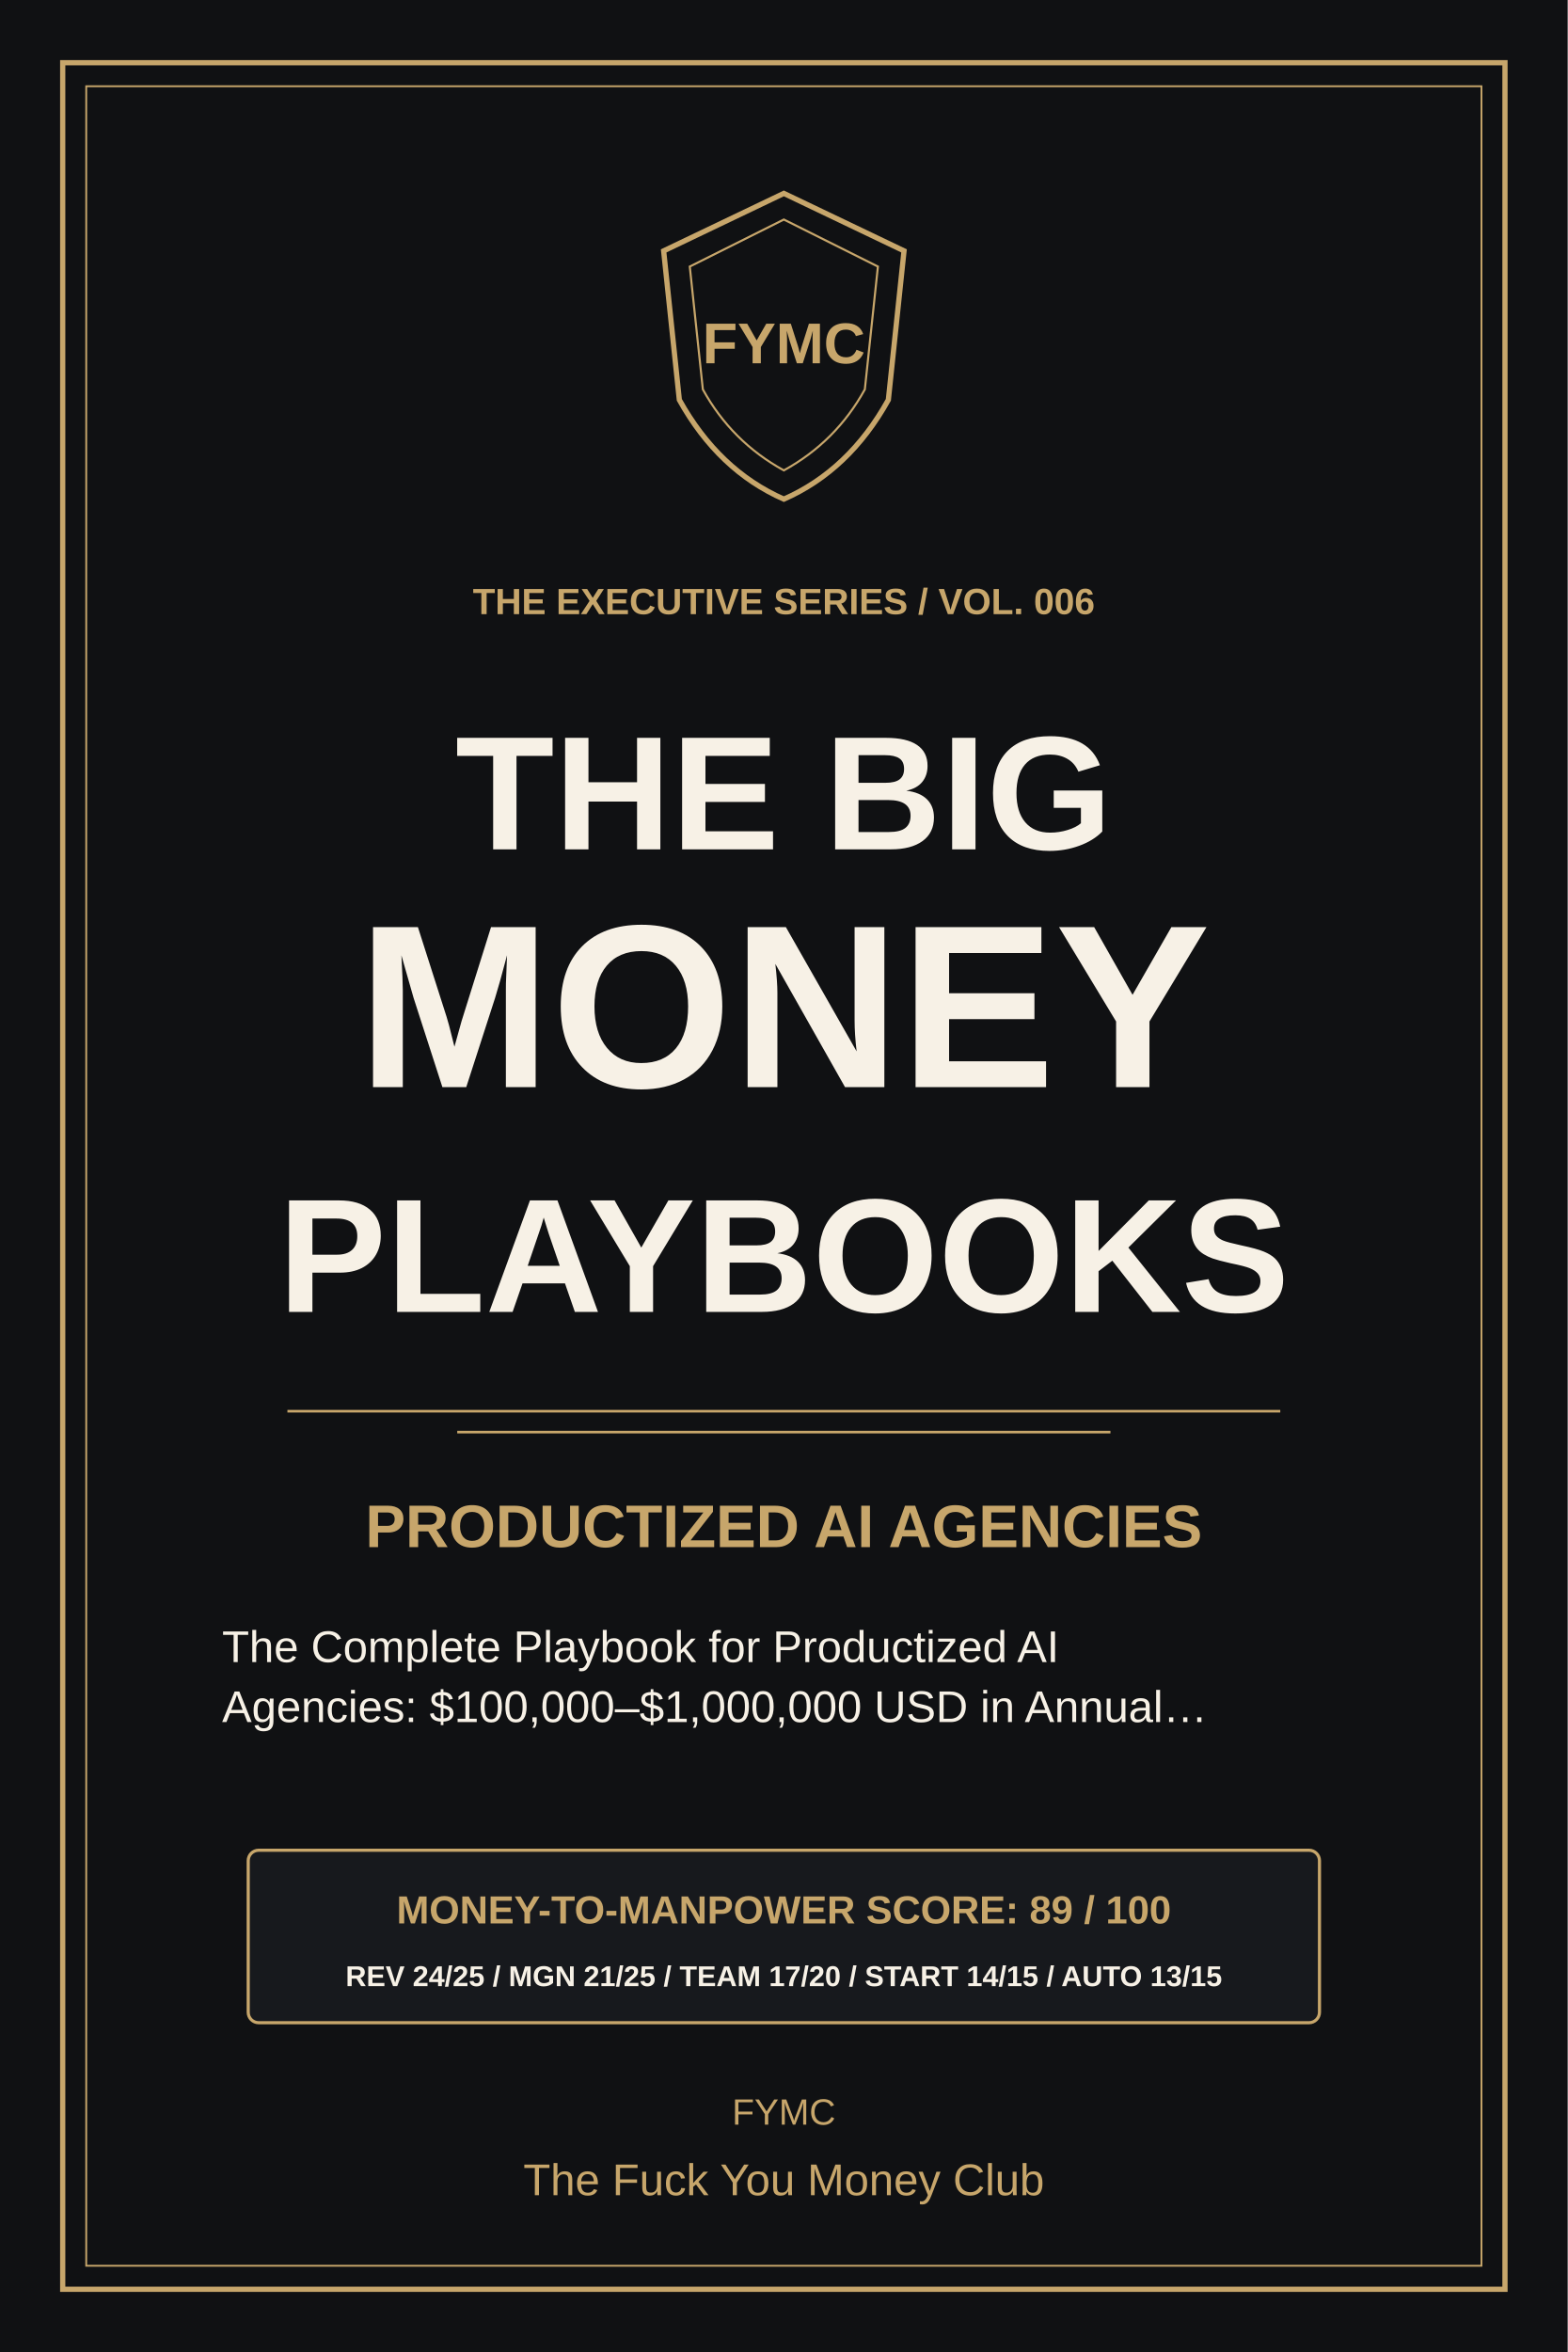
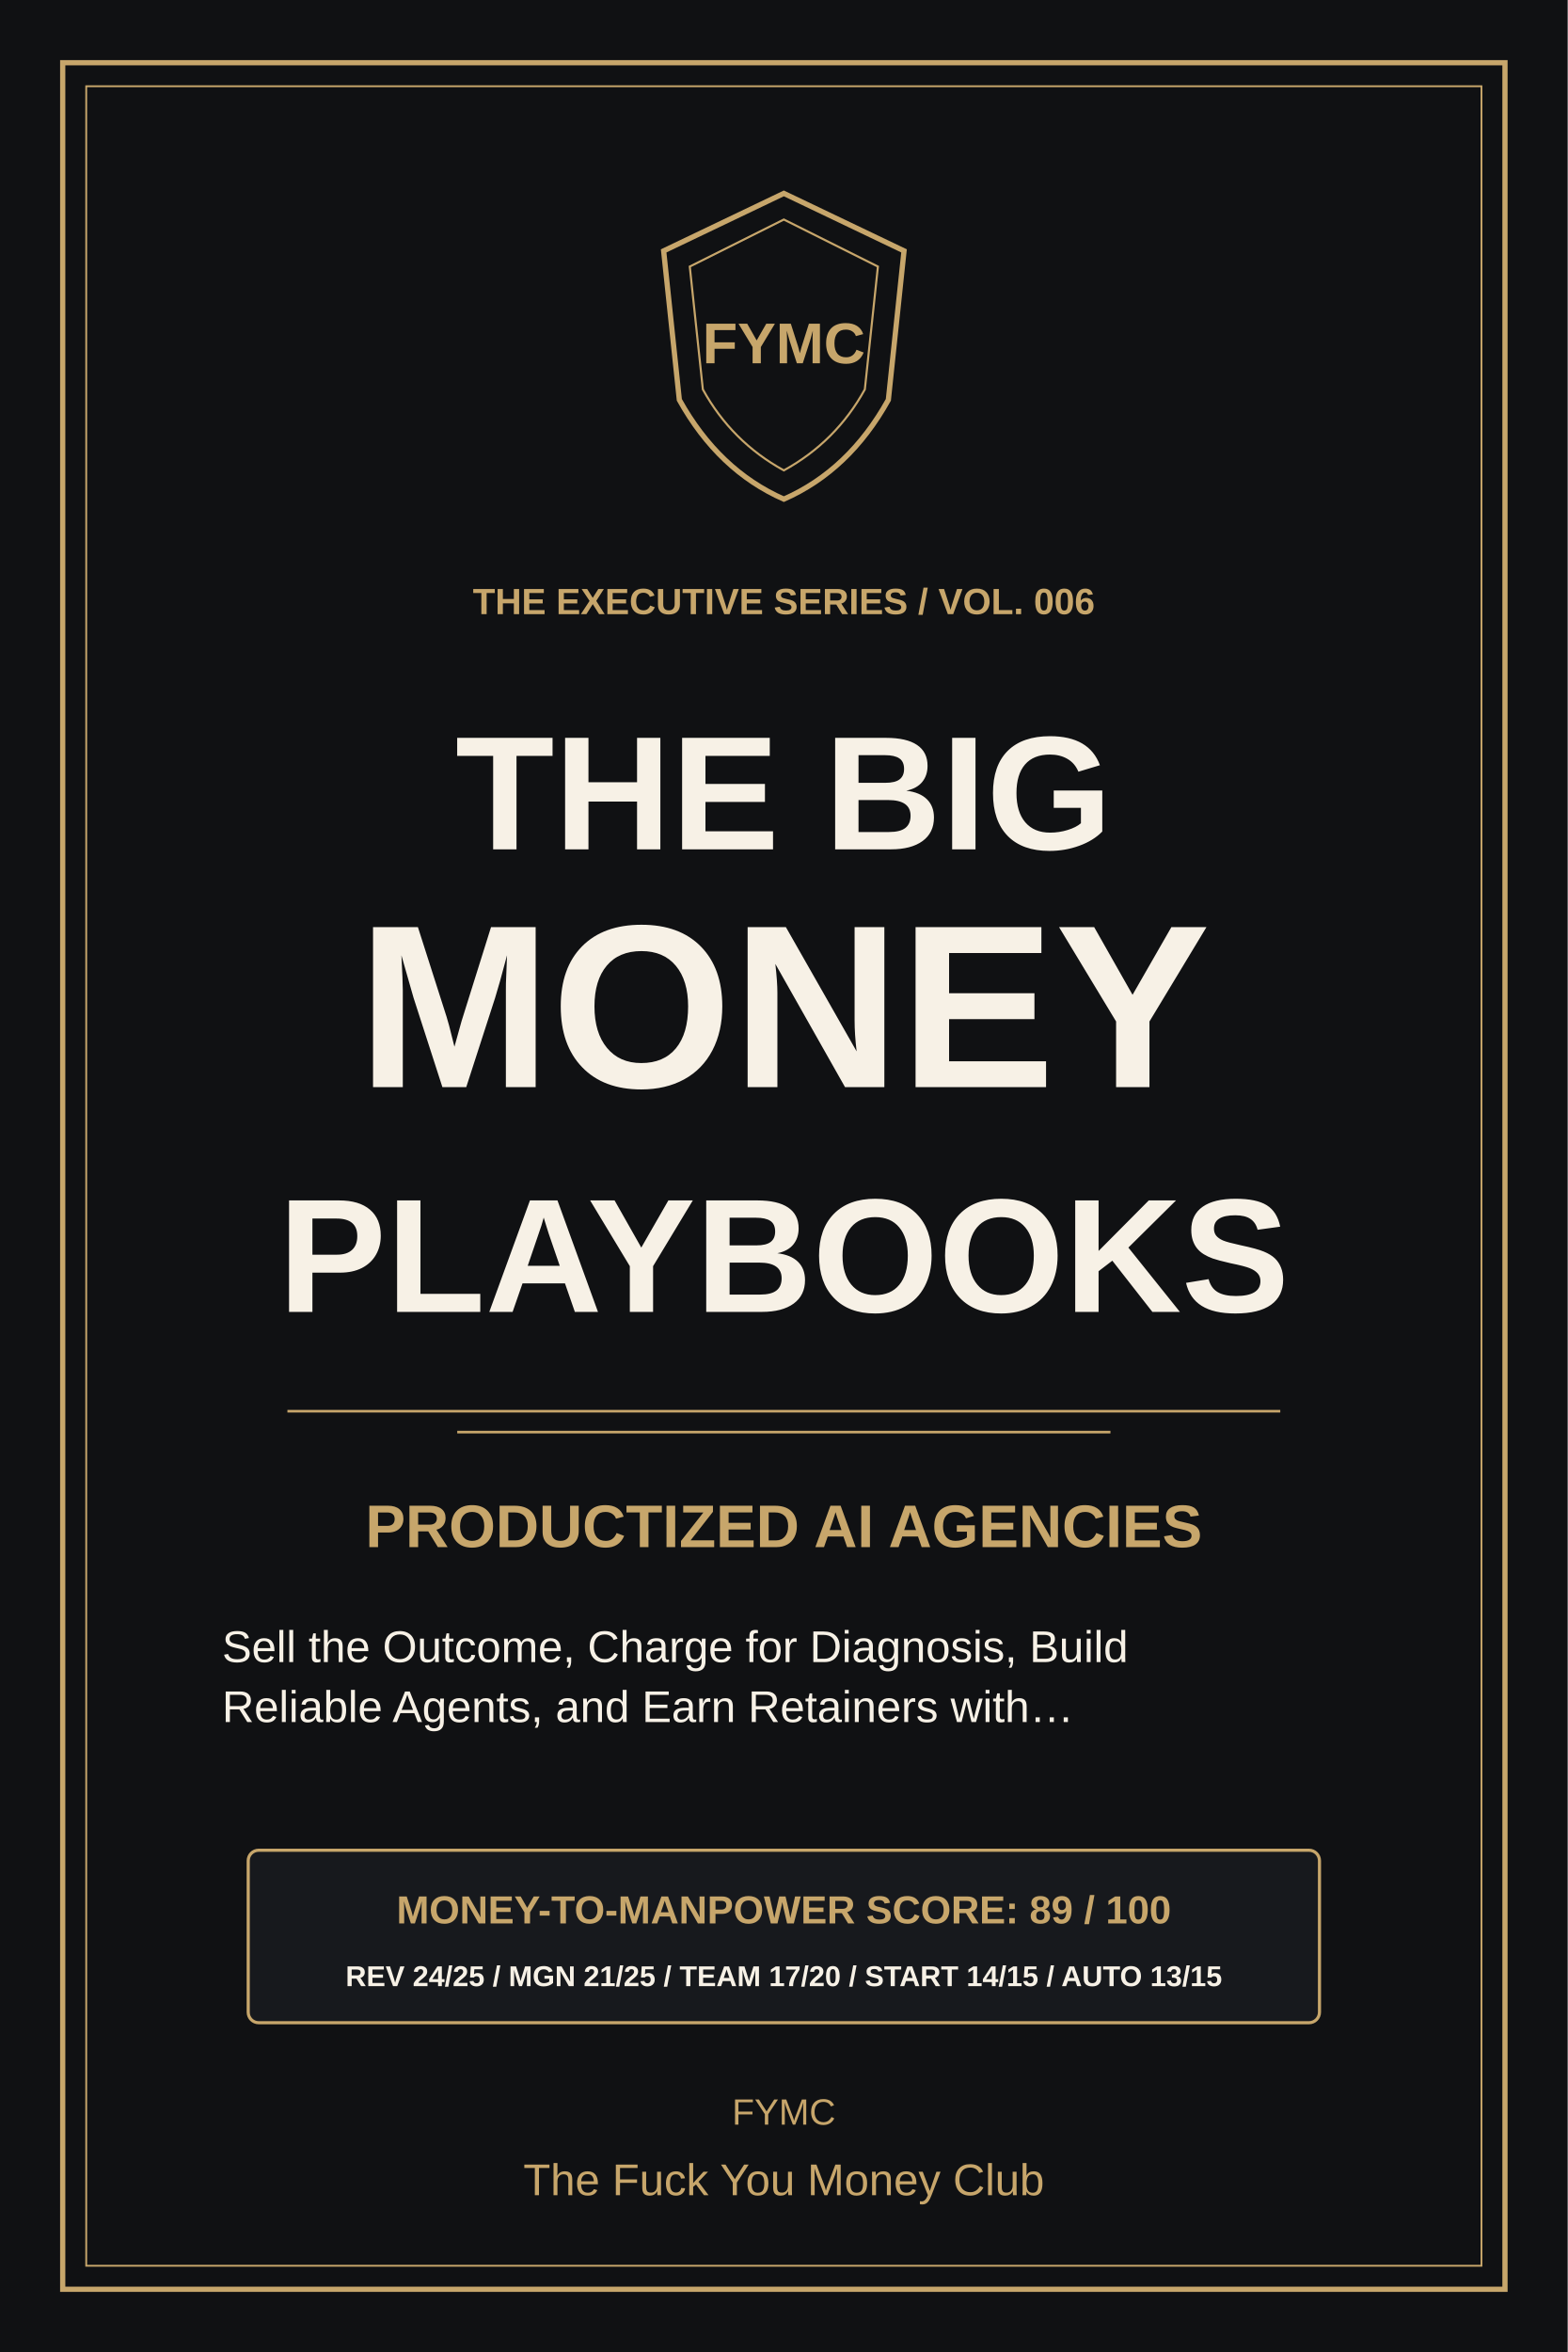
<svg xmlns="http://www.w3.org/2000/svg" width="600" height="900" viewBox="0 0 600 900" role="img" aria-labelledby="art-title art-desc">
  <defs>
    <linearGradient id="stage" x2="0.25" y2="1">
      <stop stop-color="#F5F2EC" />
      <stop offset="1" stop-color="#CEC8BC" />
    </linearGradient>
    <linearGradient id="pages" x2="1" y2="0">
      <stop stop-color="#AAA69C" />
      <stop offset="0.22" stop-color="#FFFDF5" />
      <stop offset="0.8" stop-color="#E4DFD3" />
      <stop offset="1" stop-color="#BAB4A6" />
    </linearGradient>
    <linearGradient id="foil" x2="1" y2="0.3">
      <stop stop-color="#FFFFFF" stop-opacity="0.18" />
      <stop offset="0.3" stop-color="#FFFFFF" stop-opacity="0" />
      <stop offset="1" stop-color="#000000" stop-opacity="0.2" />
    </linearGradient>
    <linearGradient id="metal" x2="1" y2="1">
      <stop stop-color="#797D80" />
      <stop offset="0.35" stop-color="#272A2D" />
      <stop offset="0.72" stop-color="#090B0C" />
      <stop offset="1" stop-color="#63676A" />
    </linearGradient>
    <linearGradient id="glass" x2="1" y2="1">
      <stop stop-color="#FFFFFF" stop-opacity="0.14" />
      <stop offset="0.48" stop-color="#FFFFFF" stop-opacity="0" />
    </linearGradient>
    <filter id="shadow" x="-50%" y="-100%" width="200%" height="300%">
      <feGaussianBlur stdDeviation="15" />
    </filter>
  </defs>
  <rect x="0" y="0" width="600" height="900" rx="0" fill="#101113" stroke="none" stroke-width="1" />
  <rect x="24" y="24" width="552" height="852" rx="0" fill="none" stroke="#C7A66B" stroke-width="2" />
  <rect x="33" y="33" width="534" height="834" rx="0" fill="none" stroke="#C7A66B" stroke-width="0.7" />
  <path d="M300 74 L346 96 L340 153 Q325 180 300 191 Q275 180 260 153 L254 96 Z" fill="none" stroke="#C7A66B" stroke-width="2" />
  <path d="M300 84 L336 102 L331 149 Q320 169 300 180 Q280 169 269 149 L264 102 Z" fill="none" stroke="#C7A66B" stroke-width="0.8" />
  <text x="300" y="139" fill="#C7A66B" font-family="Arial, Helvetica, sans-serif" font-size="22" font-weight="700" text-anchor="middle">FYMC</text>
  <text x="300" y="235" fill="#C7A66B" font-family="Arial, Helvetica, sans-serif" font-size="14" font-weight="700" text-anchor="middle">THE EXECUTIVE SERIES / VOL. 006</text>
  <text x="300" y="325" fill="#F7F1E6" font-family="Arial, Helvetica, sans-serif" font-size="62" font-weight="800" text-anchor="middle">THE BIG</text>
  <text x="300" y="416" fill="#F7F1E6" font-family="Arial, Helvetica, sans-serif" font-size="89" font-weight="800" text-anchor="middle">MONEY</text>
  <text x="300" y="502" fill="#F7F1E6" font-family="Arial, Helvetica, sans-serif" font-size="62" font-weight="800" text-anchor="middle">PLAYBOOKS</text>
  <path d="M110 540 H490 M175 548 H425" fill="none" stroke="#C7A66B" stroke-width="1" />
  <text x="300" y="592" fill="#C7A66B" font-family="Arial, Helvetica, sans-serif" font-size="23" font-weight="600" text-anchor="middle">PRODUCTIZED AI AGENCIES</text>
-   <text x="85" y="636.0" fill="#F7F1E6" font-family="Arial, Helvetica, sans-serif" font-size="17" font-weight="400" text-anchor="start">The Complete Playbook for Productized AI</text>
-   <text x="85" y="658.95" fill="#F7F1E6" font-family="Arial, Helvetica, sans-serif" font-size="17" font-weight="400" text-anchor="start">Agencies: $100,000–$1,000,000 USD in Annual…</text>
+   <text x="85" y="636.0" fill="#F7F1E6" font-family="Arial, Helvetica, sans-serif" font-size="17" font-weight="400" text-anchor="start">Sell the Outcome, Charge for Diagnosis, Build</text>
+   <text x="85" y="658.95" fill="#F7F1E6" font-family="Arial, Helvetica, sans-serif" font-size="17" font-weight="400" text-anchor="start">Reliable Agents, and Earn Retainers with…</text>
  <rect x="95" y="708" width="410" height="66" rx="4" fill="#17191D" stroke="#C7A66B" stroke-width="1.2" />
  <text x="300" y="736" fill="#C7A66B" font-family="Arial, Helvetica, sans-serif" font-size="15" font-weight="700" text-anchor="middle">MONEY-TO-MANPOWER SCORE: 89 / 100</text>
  <text x="300" y="760" fill="#F7F1E6" font-family="Arial, Helvetica, sans-serif" font-size="11" font-weight="600" text-anchor="middle" textLength="386" lengthAdjust="spacingAndGlyphs">REV 24/25 / MGN 21/25 / TEAM 17/20 / START 14/15 / AUTO 13/15</text>
  <text x="300" y="813" fill="#C7A66B" font-family="Arial, Helvetica, sans-serif" font-size="14" font-weight="400" text-anchor="middle">FYMC</text>
  <text x="300" y="840" fill="#C7A66B" font-family="Arial, Helvetica, sans-serif" font-size="17" font-weight="400" text-anchor="middle">The Fuck You Money Club</text>
</svg>
